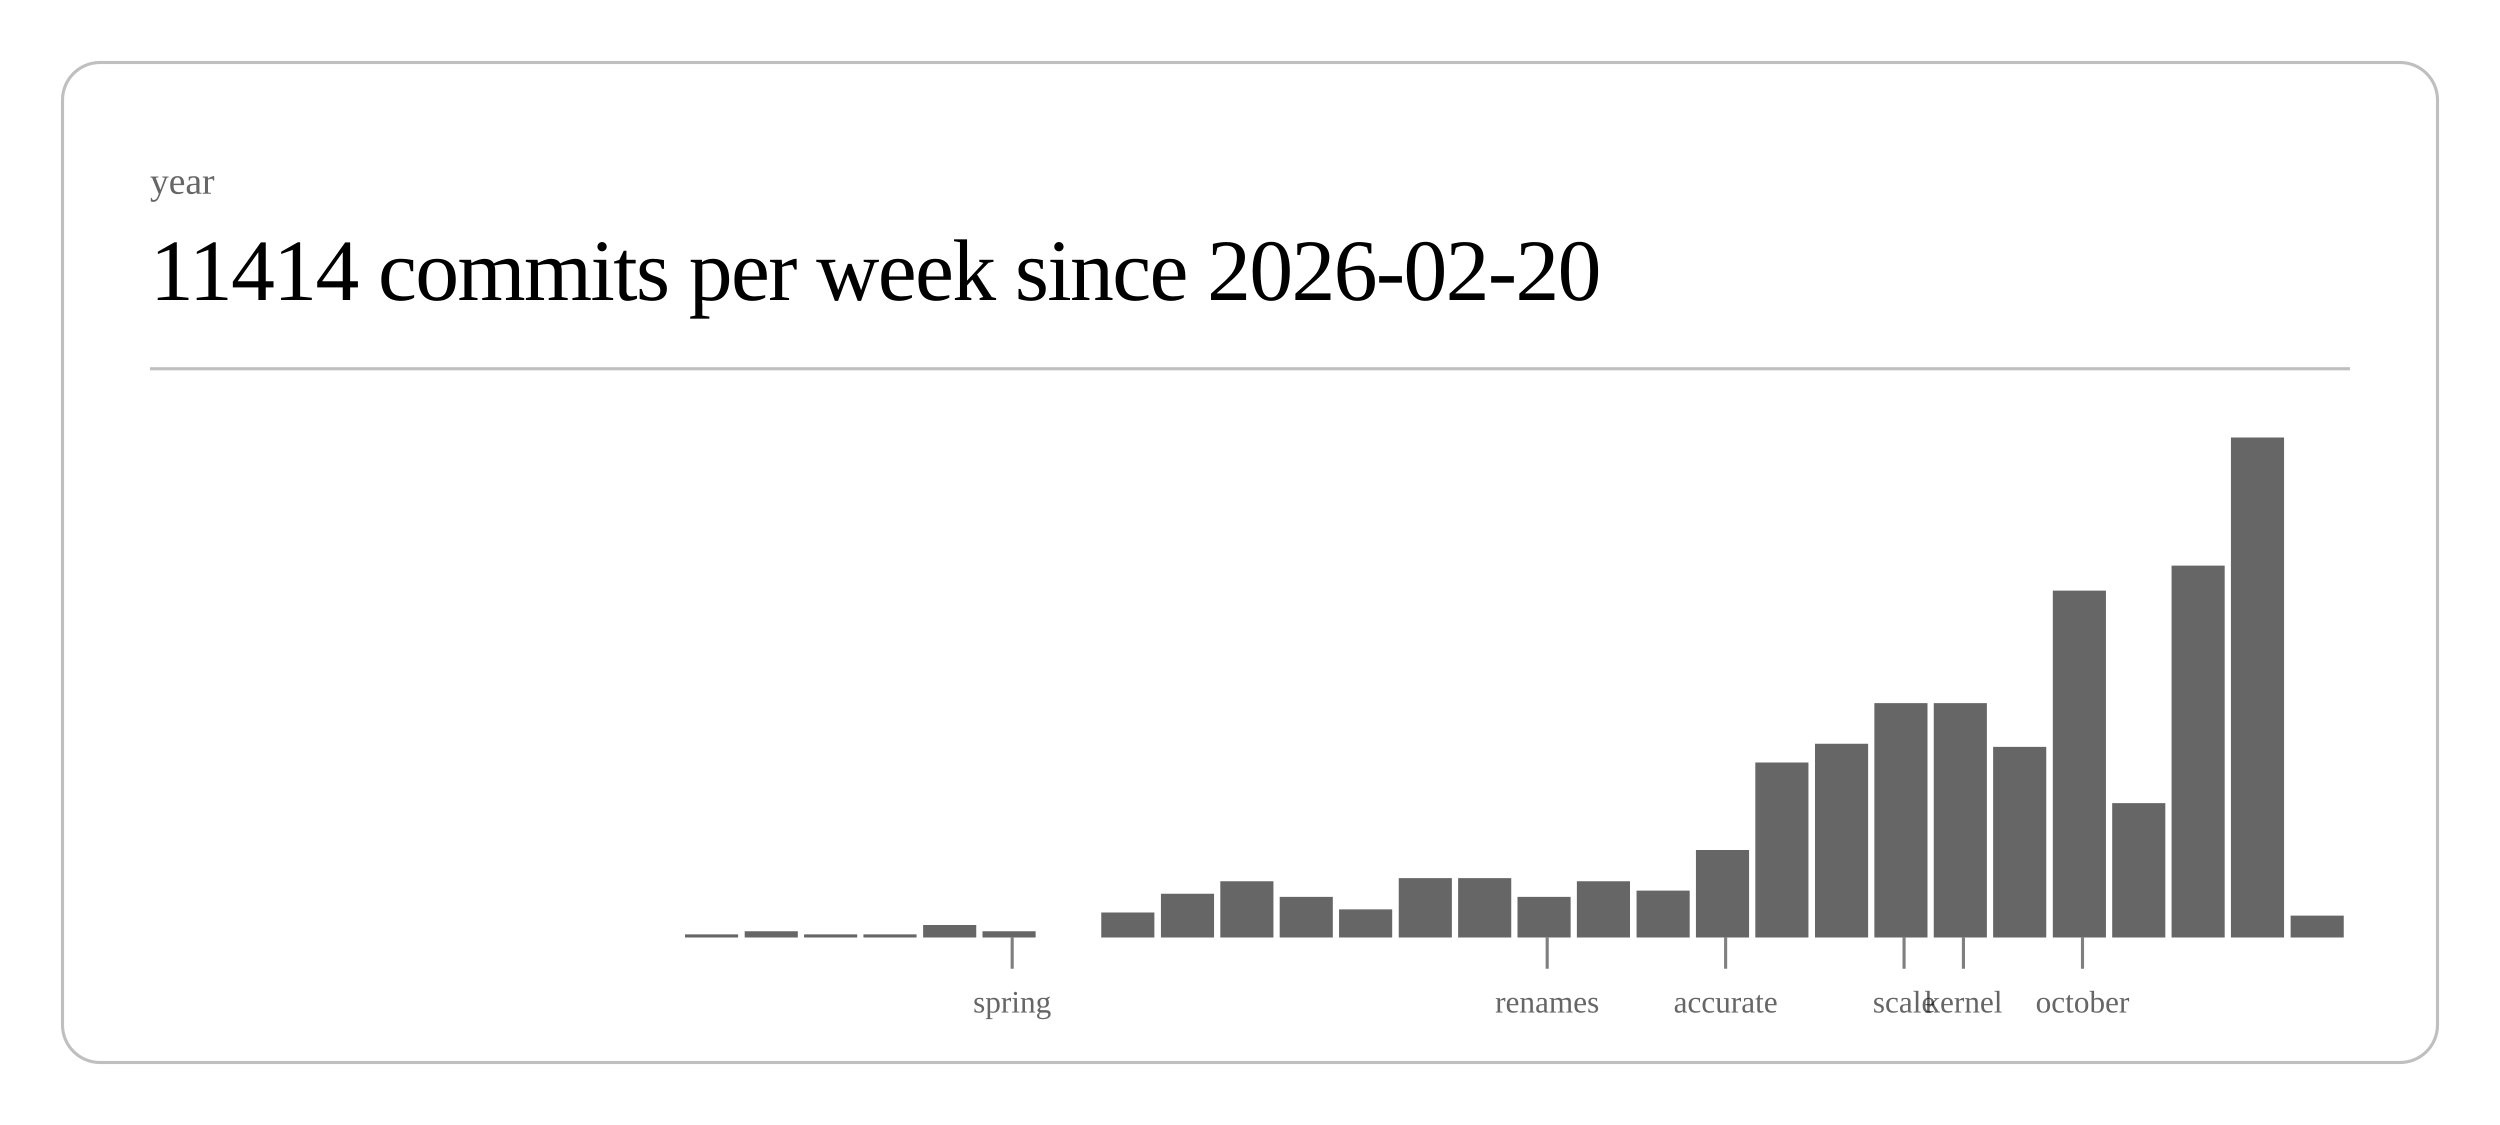
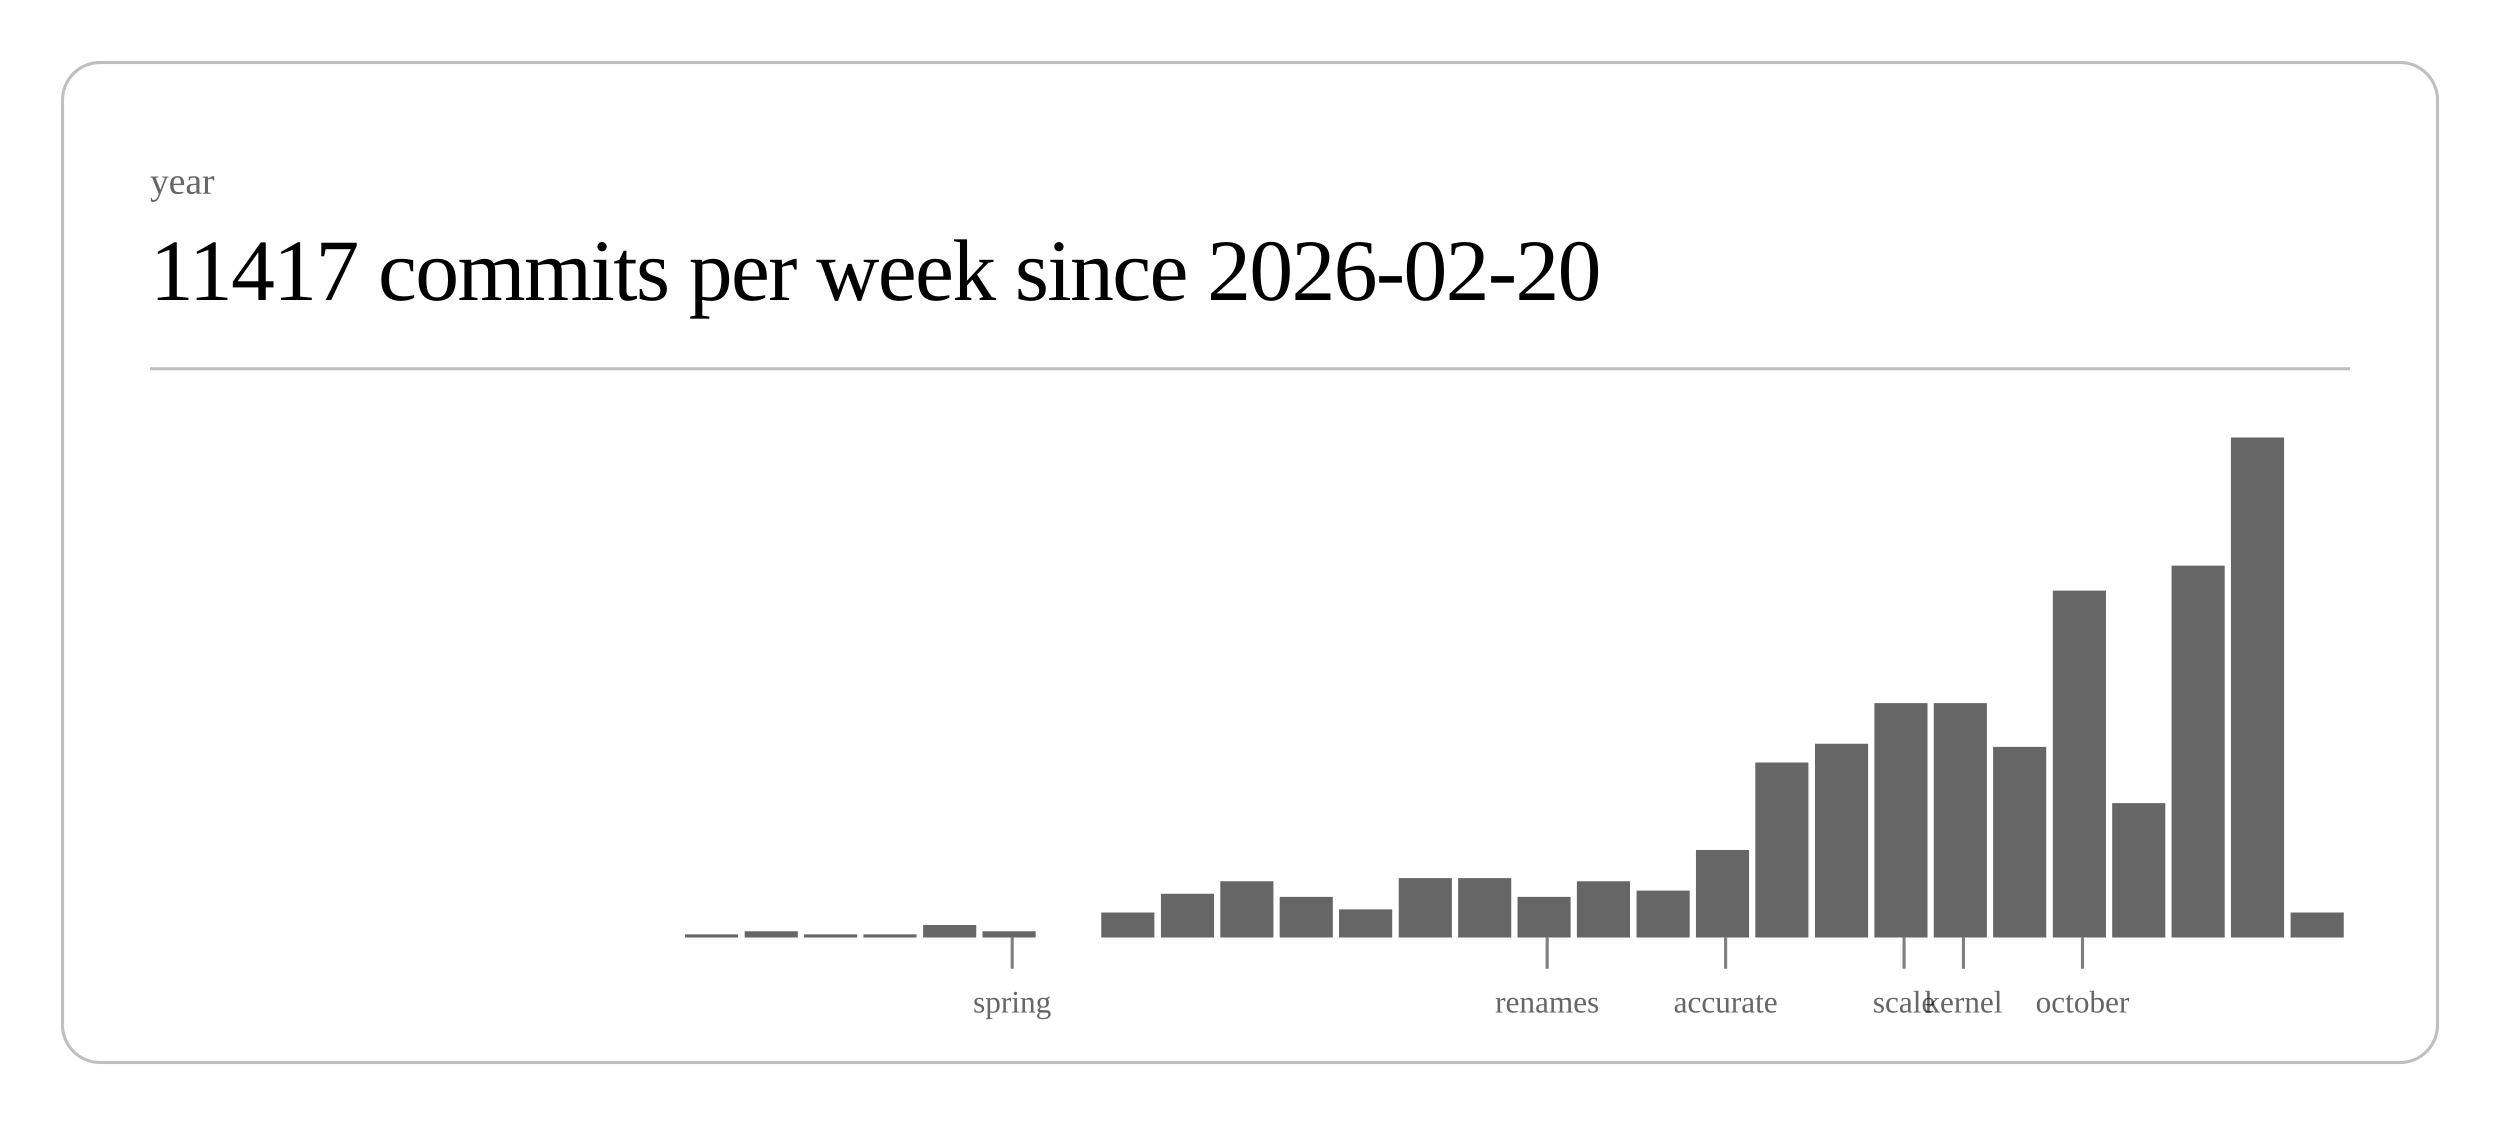
<svg xmlns="http://www.w3.org/2000/svg" class="post-header-svg" viewBox="0 0 800 360" width="800" height="360">
  <rect x="20" y="20" width="760" height="320" rx="12" ry="12" fill="none" stroke="currentColor" stroke-width="1" opacity="0.25" />
  <text fill="currentColor" x="48" y="62" font-size="12" opacity="0.6">year</text>
-   <text fill="currentColor" x="48" y="96" font-size="28" font-weight="300" letter-spacing="-0.5">11414 commits per week since 2026-02-20</text>
+   <text fill="currentColor" x="48" y="96" font-size="28" font-weight="300" letter-spacing="-0.5">11417 commits per week since 2026-02-20</text>
  <line stroke="currentColor" x1="48" y1="118" x2="752" y2="118" stroke-width="1" opacity="0.25" />
  <rect x="219.2" y="299" width="17.0" height="1" fill="currentColor" opacity="0.6" />
  <rect x="238.3" y="298" width="17.0" height="2" fill="currentColor" opacity="0.6" />
  <rect x="257.3" y="299" width="17.0" height="1" fill="currentColor" opacity="0.6" />
  <rect x="276.3" y="299" width="17.0" height="1" fill="currentColor" opacity="0.6" />
  <rect x="295.4" y="296" width="17.0" height="4" fill="currentColor" opacity="0.6" />
  <rect x="314.4" y="298" width="17.0" height="2" fill="currentColor" opacity="0.6" />
  <rect x="352.4" y="292" width="17.0" height="8" fill="currentColor" opacity="0.6" />
  <rect x="371.5" y="286" width="17.0" height="14" fill="currentColor" opacity="0.6" />
  <rect x="390.5" y="282" width="17.0" height="18" fill="currentColor" opacity="0.6" />
  <rect x="409.5" y="287" width="17.0" height="13" fill="currentColor" opacity="0.6" />
  <rect x="428.5" y="291" width="17.0" height="9" fill="currentColor" opacity="0.6" />
  <rect x="447.6" y="281" width="17.0" height="19" fill="currentColor" opacity="0.6" />
  <rect x="466.6" y="281" width="17.0" height="19" fill="currentColor" opacity="0.6" />
  <rect x="485.6" y="287" width="17.0" height="13" fill="currentColor" opacity="0.6" />
  <rect x="504.6" y="282" width="17.0" height="18" fill="currentColor" opacity="0.6" />
  <rect x="523.7" y="285" width="17.0" height="15" fill="currentColor" opacity="0.6" />
  <rect x="542.7" y="272" width="17.0" height="28" fill="currentColor" opacity="0.6" />
  <rect x="561.7" y="244" width="17.0" height="56" fill="currentColor" opacity="0.6" />
  <rect x="580.8" y="238" width="17.0" height="62" fill="currentColor" opacity="0.6" />
  <rect x="599.8" y="225" width="17.0" height="75" fill="currentColor" opacity="0.6" />
  <rect x="618.8" y="225" width="17.0" height="75" fill="currentColor" opacity="0.6" />
  <rect x="637.8" y="239" width="17.0" height="61" fill="currentColor" opacity="0.6" />
  <rect x="656.9" y="189" width="17.0" height="111" fill="currentColor" opacity="0.6" />
  <rect x="675.9" y="257" width="17.0" height="43" fill="currentColor" opacity="0.6" />
  <rect x="694.9" y="181" width="17.0" height="119" fill="currentColor" opacity="0.6" />
  <rect x="713.9" y="140" width="17.0" height="160" fill="currentColor" opacity="0.6" />
-   <rect x="733.0" y="293" width="17.0" height="7" fill="currentColor" opacity="0.6" />
+   <rect x="733.0" y="292" width="17.0" height="8" fill="currentColor" opacity="0.6" />
  <line stroke="currentColor" x1="323.9" y1="300" x2="323.9" y2="310" stroke-width="1" opacity="0.5" />
  <text fill="currentColor" x="323.9" y="324" font-size="10" opacity="0.6" text-anchor="middle">spring</text>
  <line stroke="currentColor" x1="495.1" y1="300" x2="495.1" y2="310" stroke-width="1" opacity="0.5" />
  <text fill="currentColor" x="495.1" y="324" font-size="10" opacity="0.6" text-anchor="middle">renames</text>
  <line stroke="currentColor" x1="552.2" y1="300" x2="552.2" y2="310" stroke-width="1" opacity="0.5" />
  <text fill="currentColor" x="552.2" y="324" font-size="10" opacity="0.6" text-anchor="middle">accurate</text>
  <line stroke="currentColor" x1="609.3" y1="300" x2="609.3" y2="310" stroke-width="1" opacity="0.5" />
  <text fill="currentColor" x="609.3" y="324" font-size="10" opacity="0.6" text-anchor="middle">scale</text>
  <line stroke="currentColor" x1="628.3" y1="300" x2="628.3" y2="310" stroke-width="1" opacity="0.5" />
  <text fill="currentColor" x="628.3" y="324" font-size="10" opacity="0.6" text-anchor="middle">kernel</text>
  <line stroke="currentColor" x1="666.4" y1="300" x2="666.4" y2="310" stroke-width="1" opacity="0.5" />
  <text fill="currentColor" x="666.4" y="324" font-size="10" opacity="0.6" text-anchor="middle">october</text>
</svg>
